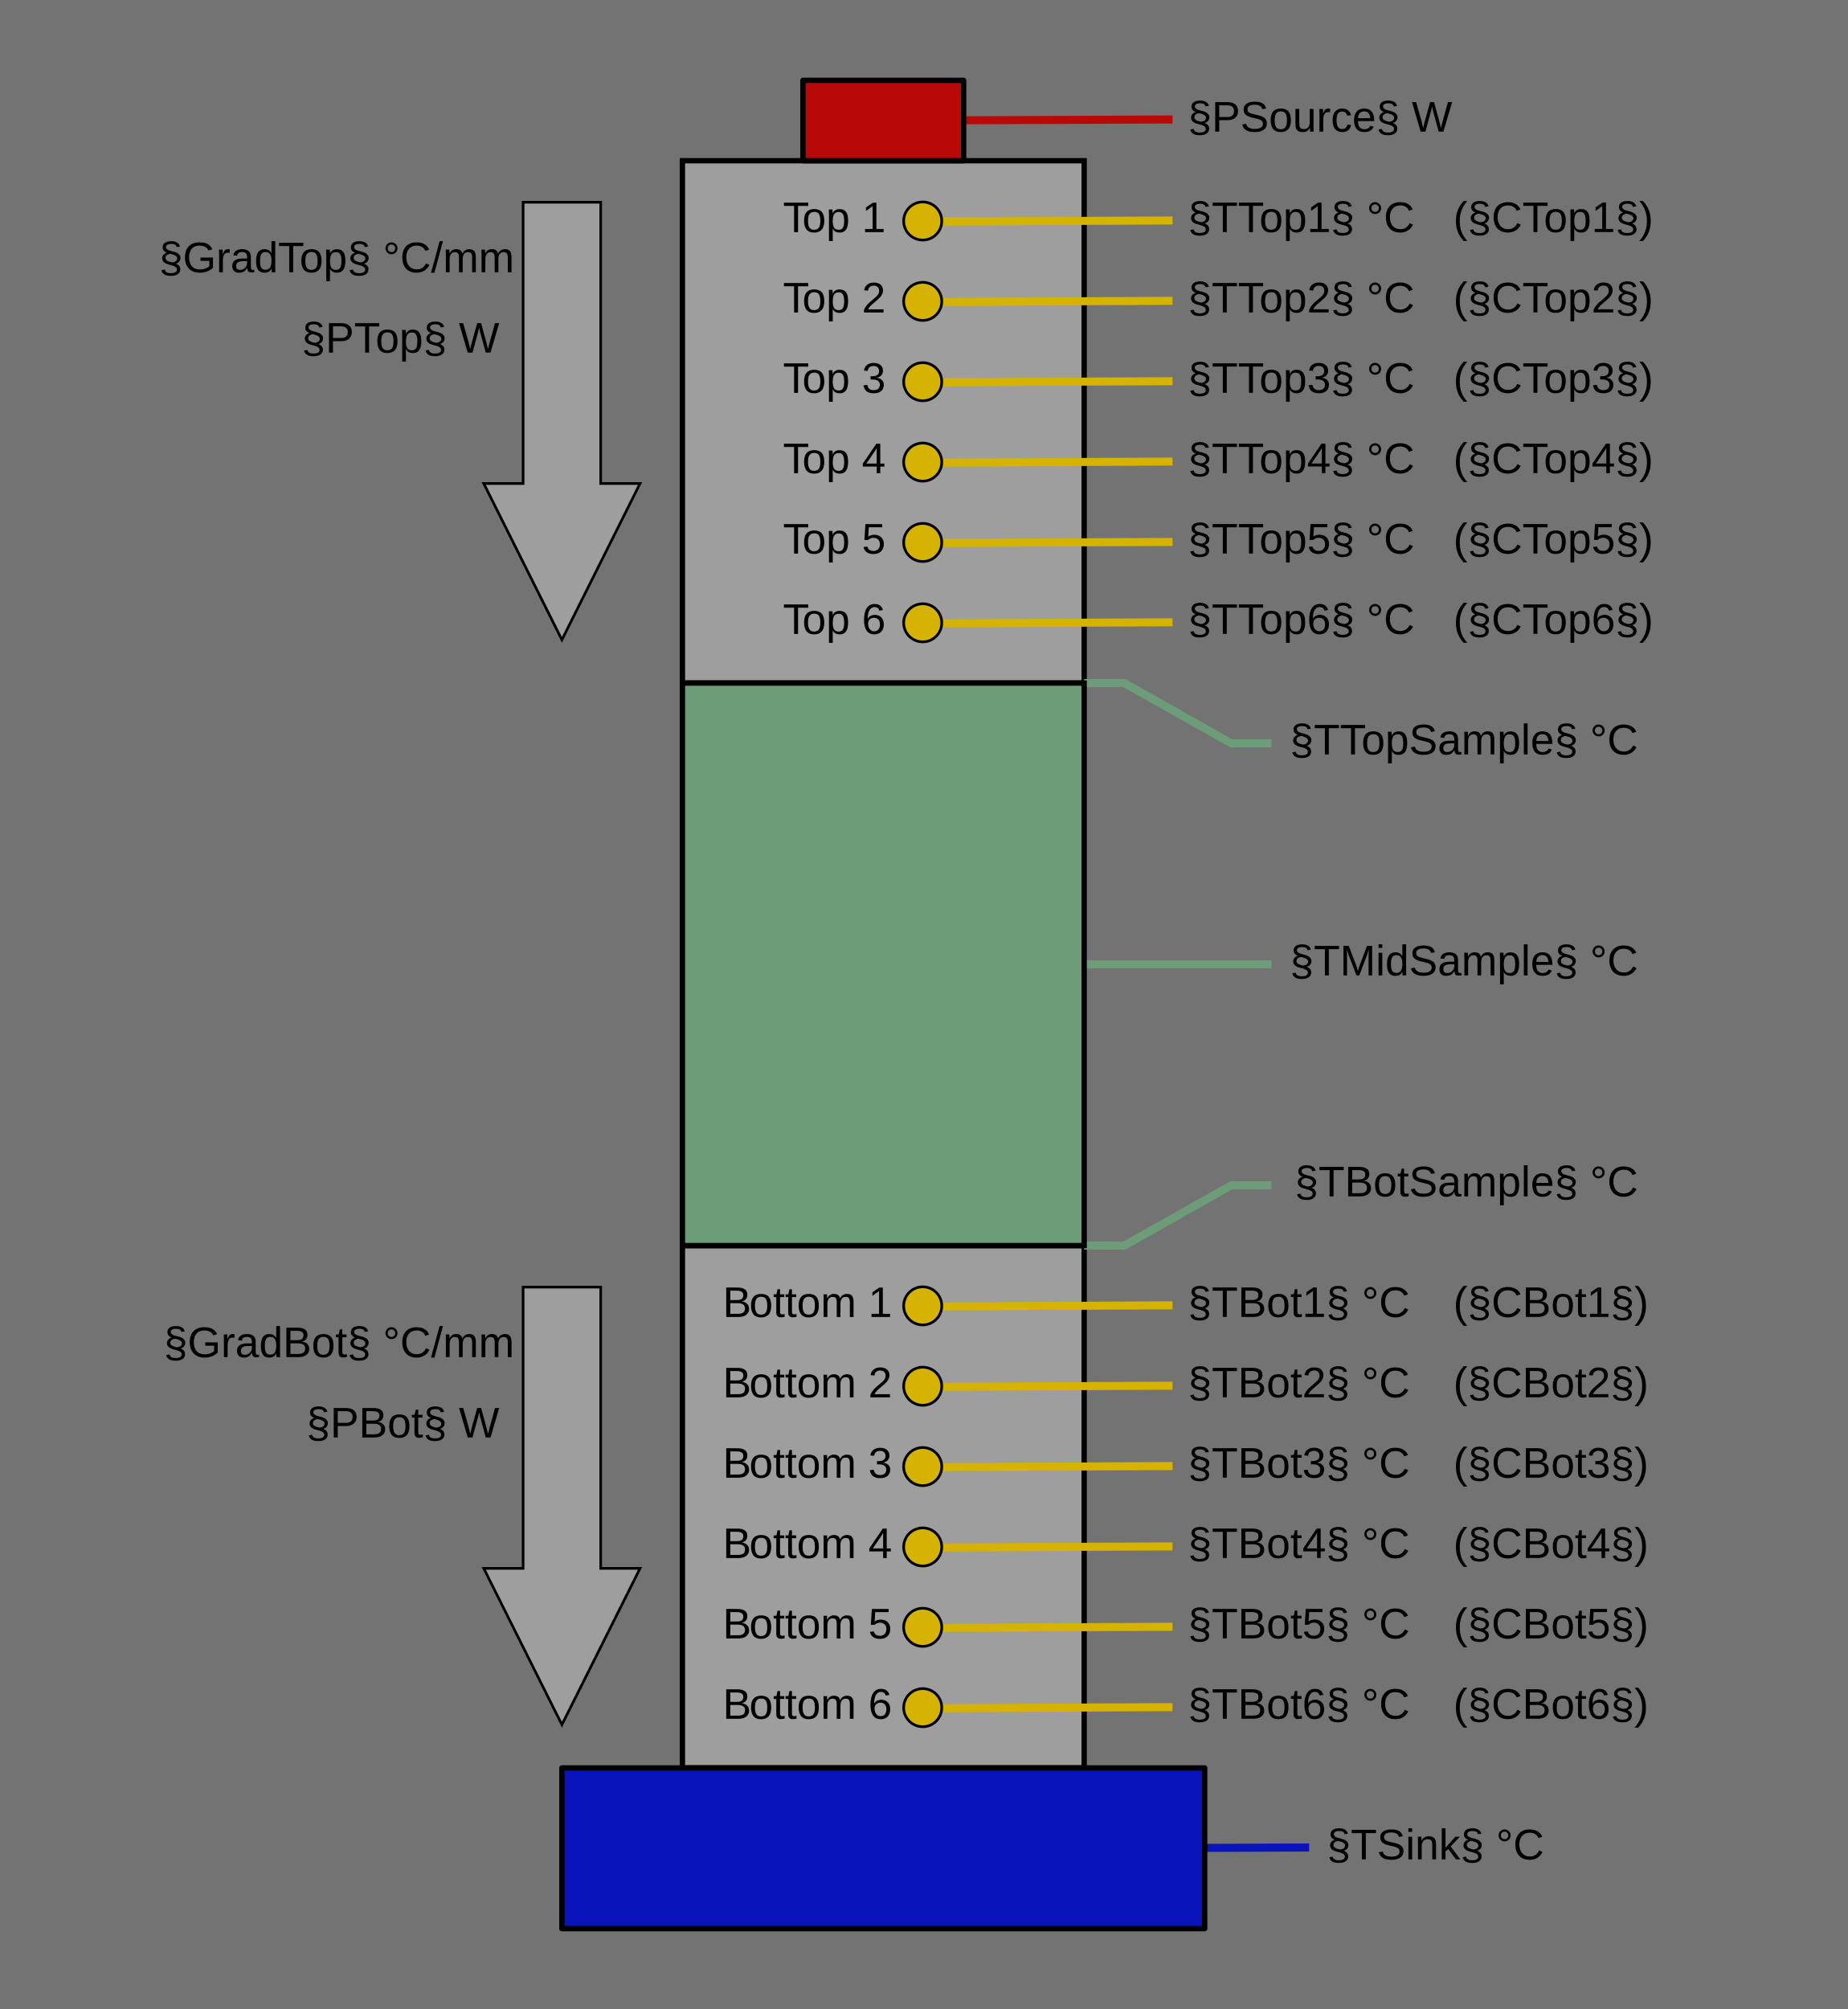
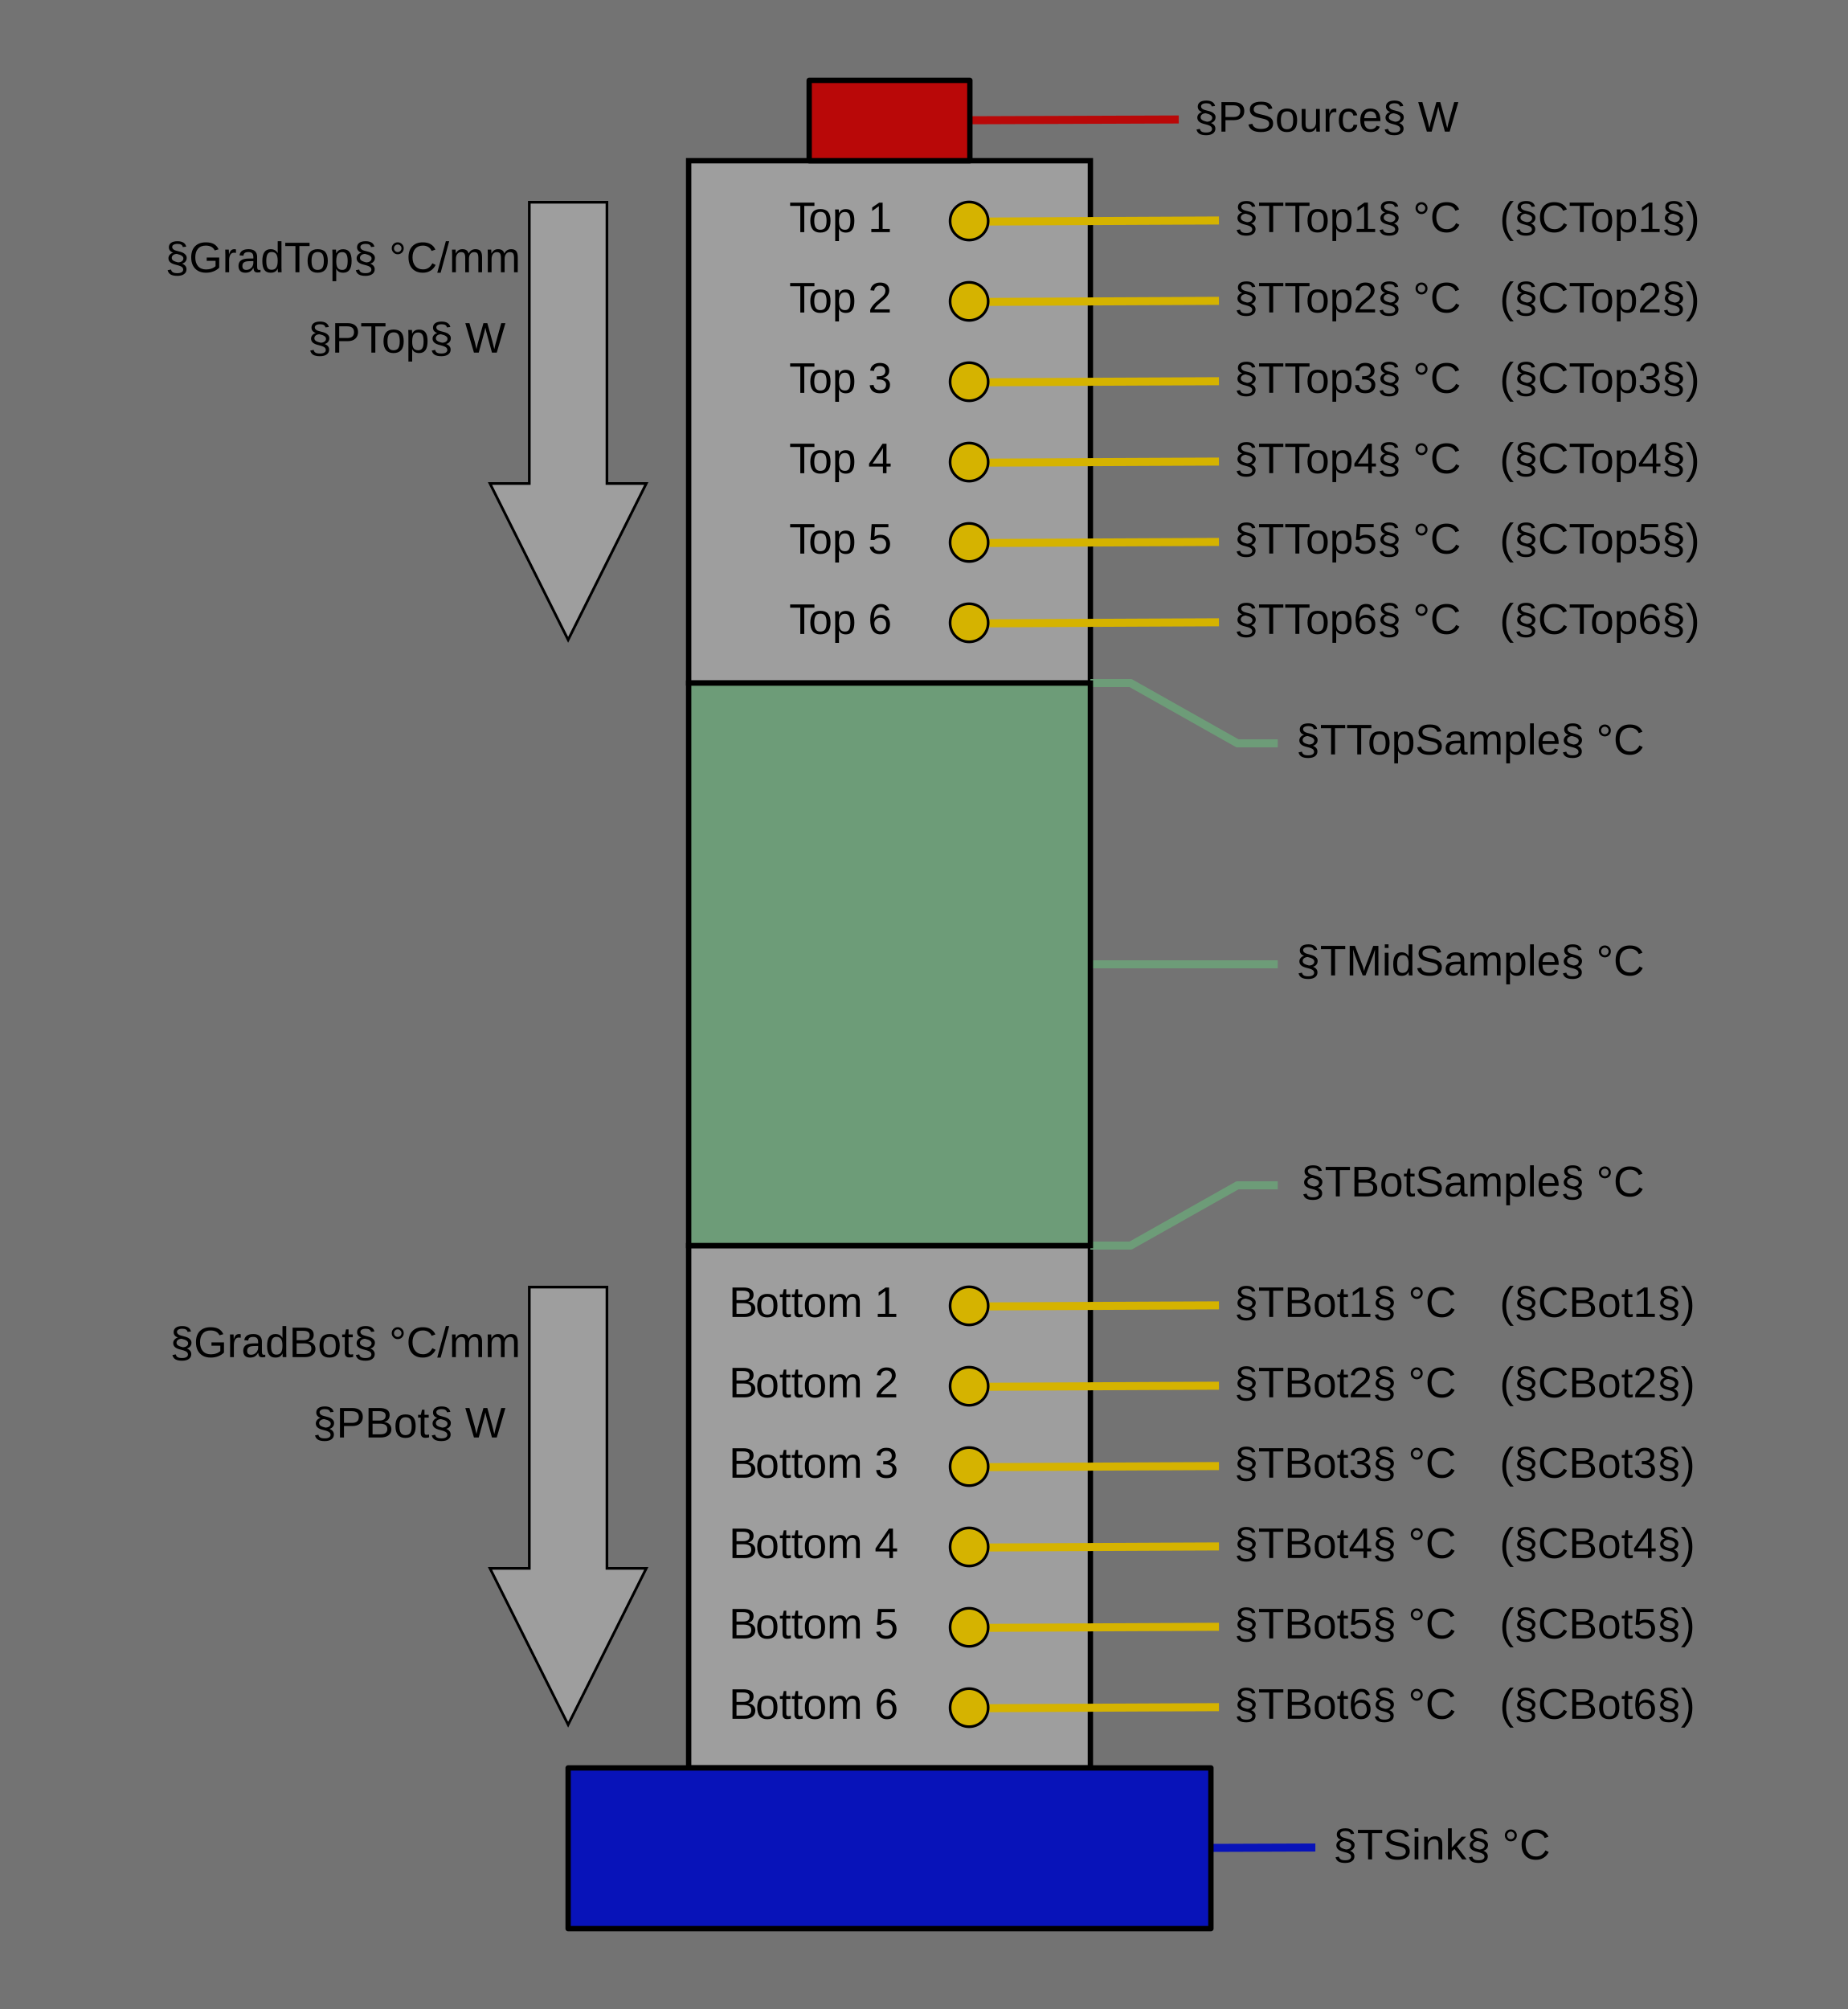
<svg xmlns="http://www.w3.org/2000/svg" width="100%" height="100%" viewBox="0 0 460 500" version="1.1" xml:space="preserve" style="fill-rule:evenodd;clip-rule:evenodd;stroke-miterlimit:1.5;">
  <rect x="0" y="0" width="460" height="500" style="fill:rgb(115,115,115);" />
  <g>
    <g>
      <g id="Bottom">
-         <rect x="169.867" y="310" width="100" height="130" style="fill:rgb(158,158,158);stroke:black;stroke-width:1.33px;" />
+         <rect x="171.417" y="310" width="100" height="130" style="fill:rgb(158,158,158);stroke:black;stroke-width:1.33px;" />
        <g id="Bottom1">
-           <path d="M234.422,325.138l57.444,-0.265" style="fill:none;stroke:rgb(213,179,0);stroke-width:2px;stroke-linejoin:round;" />
-           <text x="179.903px" y="327.779px" style="font-family:'ArialMT', 'Arial', sans-serif;font-size:10.667px;">B<tspan x="186.484px 191.883px 194.313px 196.744px 202.142px 210.495px 212.925px " y="327.779px 327.779px 327.779px 327.779px 327.779px 327.779px 327.779px ">ottom 1</tspan>
-           </text>
-           <text x="295.678px" y="327.766px" style="font-family:'ArialMT', 'Arial', sans-serif;font-size:10.667px;">
-             <tspan x="295.678px 301.077px 307.059px 313.64px 319.039px 321.47px 326.869px 332.267px 334.698px 338.43px " y="327.766px 327.766px 327.766px 327.766px 327.766px 327.766px 327.766px 327.766px 327.766px 327.766px ">§TBot1§ °C</tspan>
-           </text>
-           <text x="361.749px" y="327.766px" style="font-family:'ArialMT', 'Arial', sans-serif;font-size:10.667px;">
-             <tspan x="361.749px 364.767px 370.166px 377.336px 383.917px 389.316px 391.747px 397.146px 402.545px " y="327.766px 327.766px 327.766px 327.766px 327.766px 327.766px 327.766px 327.766px 327.766px ">(§CBot1§)</tspan>
-           </text>
-           <circle cx="229.681" cy="325.005" r="4.74" style="fill:rgb(213,179,0);stroke:black;stroke-width:0.67px;stroke-linejoin:round;" />
+           <path d="M245.972,325.138l57.444,-0.265" style="fill:none;stroke:rgb(213,179,0);stroke-width:2px;stroke-linejoin:round;" />
+           <text x="181.454px" y="327.779px" style="font-family:'ArialMT', 'Arial', sans-serif;font-size:10.667px;">B<tspan x="188.035px 193.434px 195.864px 198.294px 203.693px 212.045px 214.475px " y="327.779px 327.779px 327.779px 327.779px 327.779px 327.779px 327.779px ">ottom 1</tspan>
+           </text>
+           <text x="307.229px" y="327.766px" style="font-family:'ArialMT', 'Arial', sans-serif;font-size:10.667px;">
+             <tspan x="307.229px 312.627px 318.61px 325.191px 330.59px 333.02px 338.419px 343.818px 346.248px 349.981px " y="327.766px 327.766px 327.766px 327.766px 327.766px 327.766px 327.766px 327.766px 327.766px 327.766px ">§TBot1§ °C</tspan>
+           </text>
+           <text x="373.299px" y="327.766px" style="font-family:'ArialMT', 'Arial', sans-serif;font-size:10.667px;">
+             <tspan x="373.299px 376.318px 381.717px 388.887px 395.468px 400.867px 403.297px 408.696px 414.095px " y="327.766px 327.766px 327.766px 327.766px 327.766px 327.766px 327.766px 327.766px 327.766px ">(§CBot1§)</tspan>
+           </text>
+           <circle cx="241.232" cy="325.005" r="4.74" style="fill:rgb(213,179,0);stroke:black;stroke-width:0.67px;stroke-linejoin:round;" />
        </g>
        <g id="Bottom2">
-           <path d="M234.422,345.138l57.444,-0.265" style="fill:none;stroke:rgb(213,179,0);stroke-width:2px;stroke-linejoin:round;" />
-           <text x="179.903px" y="347.779px" style="font-family:'ArialMT', 'Arial', sans-serif;font-size:10.667px;">B<tspan x="186.484px 191.883px 194.313px 196.744px 202.142px 210.495px 212.925px " y="347.779px 347.779px 347.779px 347.779px 347.779px 347.779px 347.779px ">ottom 2</tspan>
-           </text>
-           <text x="295.678px" y="347.766px" style="font-family:'ArialMT', 'Arial', sans-serif;font-size:10.667px;">
-             <tspan x="295.678px 301.077px 307.059px 313.64px 319.039px 321.47px 326.869px 332.267px 334.698px 338.43px " y="347.766px 347.766px 347.766px 347.766px 347.766px 347.766px 347.766px 347.766px 347.766px 347.766px ">§TBot2§ °C</tspan>
-           </text>
-           <text x="361.749px" y="347.766px" style="font-family:'ArialMT', 'Arial', sans-serif;font-size:10.667px;">
-             <tspan x="361.749px 364.767px 370.166px 377.336px 383.917px 389.316px 391.747px 397.146px 402.545px " y="347.766px 347.766px 347.766px 347.766px 347.766px 347.766px 347.766px 347.766px 347.766px ">(§CBot2§)</tspan>
-           </text>
-           <circle cx="229.681" cy="345.005" r="4.74" style="fill:rgb(213,179,0);stroke:black;stroke-width:0.67px;stroke-linejoin:round;" />
+           <path d="M245.972,345.138l57.444,-0.265" style="fill:none;stroke:rgb(213,179,0);stroke-width:2px;stroke-linejoin:round;" />
+           <text x="181.454px" y="347.779px" style="font-family:'ArialMT', 'Arial', sans-serif;font-size:10.667px;">B<tspan x="188.035px 193.434px 195.864px 198.294px 203.693px 212.045px 214.475px " y="347.779px 347.779px 347.779px 347.779px 347.779px 347.779px 347.779px ">ottom 2</tspan>
+           </text>
+           <text x="307.229px" y="347.766px" style="font-family:'ArialMT', 'Arial', sans-serif;font-size:10.667px;">
+             <tspan x="307.229px 312.627px 318.61px 325.191px 330.59px 333.02px 338.419px 343.818px 346.248px 349.981px " y="347.766px 347.766px 347.766px 347.766px 347.766px 347.766px 347.766px 347.766px 347.766px 347.766px ">§TBot2§ °C</tspan>
+           </text>
+           <text x="373.299px" y="347.766px" style="font-family:'ArialMT', 'Arial', sans-serif;font-size:10.667px;">
+             <tspan x="373.299px 376.318px 381.717px 388.887px 395.468px 400.867px 403.297px 408.696px 414.095px " y="347.766px 347.766px 347.766px 347.766px 347.766px 347.766px 347.766px 347.766px 347.766px ">(§CBot2§)</tspan>
+           </text>
+           <circle cx="241.232" cy="345.005" r="4.74" style="fill:rgb(213,179,0);stroke:black;stroke-width:0.67px;stroke-linejoin:round;" />
        </g>
        <g id="Bottom3">
-           <path d="M234.422,365.138l57.444,-0.265" style="fill:none;stroke:rgb(213,179,0);stroke-width:2px;stroke-linejoin:round;" />
-           <text x="179.903px" y="367.779px" style="font-family:'ArialMT', 'Arial', sans-serif;font-size:10.667px;">B<tspan x="186.484px 191.883px 194.313px 196.744px 202.142px 210.495px 212.925px " y="367.779px 367.779px 367.779px 367.779px 367.779px 367.779px 367.779px ">ottom 3</tspan>
-           </text>
-           <text x="295.678px" y="367.766px" style="font-family:'ArialMT', 'Arial', sans-serif;font-size:10.667px;">
-             <tspan x="295.678px 301.077px 307.059px 313.64px 319.039px 321.47px 326.869px 332.267px 334.698px 338.43px " y="367.766px 367.766px 367.766px 367.766px 367.766px 367.766px 367.766px 367.766px 367.766px 367.766px ">§TBot3§ °C</tspan>
-           </text>
-           <text x="361.749px" y="367.766px" style="font-family:'ArialMT', 'Arial', sans-serif;font-size:10.667px;">
-             <tspan x="361.749px 364.767px 370.166px 377.336px 383.917px 389.316px 391.747px 397.146px 402.545px " y="367.766px 367.766px 367.766px 367.766px 367.766px 367.766px 367.766px 367.766px 367.766px ">(§CBot3§)</tspan>
-           </text>
-           <circle cx="229.681" cy="365.005" r="4.74" style="fill:rgb(213,179,0);stroke:black;stroke-width:0.67px;stroke-linejoin:round;" />
+           <path d="M245.972,365.138l57.444,-0.265" style="fill:none;stroke:rgb(213,179,0);stroke-width:2px;stroke-linejoin:round;" />
+           <text x="181.454px" y="367.779px" style="font-family:'ArialMT', 'Arial', sans-serif;font-size:10.667px;">B<tspan x="188.035px 193.434px 195.864px 198.294px 203.693px 212.045px 214.475px " y="367.779px 367.779px 367.779px 367.779px 367.779px 367.779px 367.779px ">ottom 3</tspan>
+           </text>
+           <text x="307.229px" y="367.766px" style="font-family:'ArialMT', 'Arial', sans-serif;font-size:10.667px;">
+             <tspan x="307.229px 312.627px 318.61px 325.191px 330.59px 333.02px 338.419px 343.818px 346.248px 349.981px " y="367.766px 367.766px 367.766px 367.766px 367.766px 367.766px 367.766px 367.766px 367.766px 367.766px ">§TBot3§ °C</tspan>
+           </text>
+           <text x="373.299px" y="367.766px" style="font-family:'ArialMT', 'Arial', sans-serif;font-size:10.667px;">
+             <tspan x="373.299px 376.318px 381.717px 388.887px 395.468px 400.867px 403.297px 408.696px 414.095px " y="367.766px 367.766px 367.766px 367.766px 367.766px 367.766px 367.766px 367.766px 367.766px ">(§CBot3§)</tspan>
+           </text>
+           <circle cx="241.232" cy="365.005" r="4.74" style="fill:rgb(213,179,0);stroke:black;stroke-width:0.67px;stroke-linejoin:round;" />
        </g>
        <g id="Bottom4">
-           <path d="M234.422,385.138l57.444,-0.265" style="fill:none;stroke:rgb(213,179,0);stroke-width:2px;stroke-linejoin:round;" />
-           <text x="179.903px" y="387.779px" style="font-family:'ArialMT', 'Arial', sans-serif;font-size:10.667px;">B<tspan x="186.484px 191.883px 194.313px 196.744px 202.142px 210.495px 212.925px " y="387.779px 387.779px 387.779px 387.779px 387.779px 387.779px 387.779px ">ottom 4</tspan>
-           </text>
-           <text x="295.678px" y="387.766px" style="font-family:'ArialMT', 'Arial', sans-serif;font-size:10.667px;">
-             <tspan x="295.678px 301.077px 307.059px 313.64px 319.039px 321.47px 326.869px 332.267px 334.698px 338.43px " y="387.766px 387.766px 387.766px 387.766px 387.766px 387.766px 387.766px 387.766px 387.766px 387.766px ">§TBot4§ °C</tspan>
-           </text>
-           <text x="361.749px" y="387.766px" style="font-family:'ArialMT', 'Arial', sans-serif;font-size:10.667px;">
-             <tspan x="361.749px 364.767px 370.166px 377.336px 383.917px 389.316px 391.747px 397.146px 402.545px " y="387.766px 387.766px 387.766px 387.766px 387.766px 387.766px 387.766px 387.766px 387.766px ">(§CBot4§)</tspan>
-           </text>
-           <circle cx="229.681" cy="385.005" r="4.74" style="fill:rgb(213,179,0);stroke:black;stroke-width:0.67px;stroke-linejoin:round;" />
+           <path d="M245.972,385.138l57.444,-0.265" style="fill:none;stroke:rgb(213,179,0);stroke-width:2px;stroke-linejoin:round;" />
+           <text x="181.454px" y="387.779px" style="font-family:'ArialMT', 'Arial', sans-serif;font-size:10.667px;">B<tspan x="188.035px 193.434px 195.864px 198.294px 203.693px 212.045px 214.475px " y="387.779px 387.779px 387.779px 387.779px 387.779px 387.779px 387.779px ">ottom 4</tspan>
+           </text>
+           <text x="307.229px" y="387.766px" style="font-family:'ArialMT', 'Arial', sans-serif;font-size:10.667px;">
+             <tspan x="307.229px 312.627px 318.61px 325.191px 330.59px 333.02px 338.419px 343.818px 346.248px 349.981px " y="387.766px 387.766px 387.766px 387.766px 387.766px 387.766px 387.766px 387.766px 387.766px 387.766px ">§TBot4§ °C</tspan>
+           </text>
+           <text x="373.299px" y="387.766px" style="font-family:'ArialMT', 'Arial', sans-serif;font-size:10.667px;">
+             <tspan x="373.299px 376.318px 381.717px 388.887px 395.468px 400.867px 403.297px 408.696px 414.095px " y="387.766px 387.766px 387.766px 387.766px 387.766px 387.766px 387.766px 387.766px 387.766px ">(§CBot4§)</tspan>
+           </text>
+           <circle cx="241.232" cy="385.005" r="4.74" style="fill:rgb(213,179,0);stroke:black;stroke-width:0.67px;stroke-linejoin:round;" />
        </g>
        <g id="Bottom5">
-           <path d="M234.422,405.138l57.444,-0.265" style="fill:none;stroke:rgb(213,179,0);stroke-width:2px;stroke-linejoin:round;" />
-           <text x="179.903px" y="407.779px" style="font-family:'ArialMT', 'Arial', sans-serif;font-size:10.667px;">B<tspan x="186.484px 191.883px 194.313px 196.744px 202.142px 210.495px 212.925px " y="407.779px 407.779px 407.779px 407.779px 407.779px 407.779px 407.779px ">ottom 5</tspan>
-           </text>
-           <text x="295.678px" y="407.766px" style="font-family:'ArialMT', 'Arial', sans-serif;font-size:10.667px;">
-             <tspan x="295.678px 301.077px 307.059px 313.64px 319.039px 321.47px 326.869px 332.267px 334.698px 338.43px " y="407.766px 407.766px 407.766px 407.766px 407.766px 407.766px 407.766px 407.766px 407.766px 407.766px ">§TBot5§ °C</tspan>
-           </text>
-           <text x="361.749px" y="407.766px" style="font-family:'ArialMT', 'Arial', sans-serif;font-size:10.667px;">
-             <tspan x="361.749px 364.767px 370.166px 377.336px 383.917px 389.316px 391.747px 397.146px 402.545px " y="407.766px 407.766px 407.766px 407.766px 407.766px 407.766px 407.766px 407.766px 407.766px ">(§CBot5§)</tspan>
-           </text>
-           <circle cx="229.681" cy="405.005" r="4.74" style="fill:rgb(213,179,0);stroke:black;stroke-width:0.67px;stroke-linejoin:round;" />
+           <path d="M245.972,405.138l57.444,-0.265" style="fill:none;stroke:rgb(213,179,0);stroke-width:2px;stroke-linejoin:round;" />
+           <text x="181.454px" y="407.779px" style="font-family:'ArialMT', 'Arial', sans-serif;font-size:10.667px;">B<tspan x="188.035px 193.434px 195.864px 198.294px 203.693px 212.045px 214.475px " y="407.779px 407.779px 407.779px 407.779px 407.779px 407.779px 407.779px ">ottom 5</tspan>
+           </text>
+           <text x="307.229px" y="407.766px" style="font-family:'ArialMT', 'Arial', sans-serif;font-size:10.667px;">
+             <tspan x="307.229px 312.627px 318.61px 325.191px 330.59px 333.02px 338.419px 343.818px 346.248px 349.981px " y="407.766px 407.766px 407.766px 407.766px 407.766px 407.766px 407.766px 407.766px 407.766px 407.766px ">§TBot5§ °C</tspan>
+           </text>
+           <text x="373.299px" y="407.766px" style="font-family:'ArialMT', 'Arial', sans-serif;font-size:10.667px;">
+             <tspan x="373.299px 376.318px 381.717px 388.887px 395.468px 400.867px 403.297px 408.696px 414.095px " y="407.766px 407.766px 407.766px 407.766px 407.766px 407.766px 407.766px 407.766px 407.766px ">(§CBot5§)</tspan>
+           </text>
+           <circle cx="241.232" cy="405.005" r="4.74" style="fill:rgb(213,179,0);stroke:black;stroke-width:0.67px;stroke-linejoin:round;" />
        </g>
        <g id="Bottom6">
-           <path d="M234.422,425.138l57.444,-0.265" style="fill:none;stroke:rgb(213,179,0);stroke-width:2px;stroke-linejoin:round;" />
-           <text x="179.903px" y="427.779px" style="font-family:'ArialMT', 'Arial', sans-serif;font-size:10.667px;">B<tspan x="186.484px 191.883px 194.313px 196.744px 202.142px 210.495px 212.925px " y="427.779px 427.779px 427.779px 427.779px 427.779px 427.779px 427.779px ">ottom 6</tspan>
-           </text>
-           <text x="295.678px" y="427.766px" style="font-family:'ArialMT', 'Arial', sans-serif;font-size:10.667px;">
-             <tspan x="295.678px 301.077px 307.059px 313.64px 319.039px 321.47px 326.869px 332.267px 334.698px 338.43px " y="427.766px 427.766px 427.766px 427.766px 427.766px 427.766px 427.766px 427.766px 427.766px 427.766px ">§TBot6§ °C</tspan>
-           </text>
-           <text x="361.749px" y="427.766px" style="font-family:'ArialMT', 'Arial', sans-serif;font-size:10.667px;">
-             <tspan x="361.749px 364.767px 370.166px 377.336px 383.917px 389.316px 391.747px 397.146px 402.545px " y="427.766px 427.766px 427.766px 427.766px 427.766px 427.766px 427.766px 427.766px 427.766px ">(§CBot6§)</tspan>
-           </text>
-           <circle cx="229.681" cy="425.005" r="4.74" style="fill:rgb(213,179,0);stroke:black;stroke-width:0.67px;stroke-linejoin:round;" />
+           <path d="M245.972,425.138l57.444,-0.265" style="fill:none;stroke:rgb(213,179,0);stroke-width:2px;stroke-linejoin:round;" />
+           <text x="181.454px" y="427.779px" style="font-family:'ArialMT', 'Arial', sans-serif;font-size:10.667px;">B<tspan x="188.035px 193.434px 195.864px 198.294px 203.693px 212.045px 214.475px " y="427.779px 427.779px 427.779px 427.779px 427.779px 427.779px 427.779px ">ottom 6</tspan>
+           </text>
+           <text x="307.229px" y="427.766px" style="font-family:'ArialMT', 'Arial', sans-serif;font-size:10.667px;">
+             <tspan x="307.229px 312.627px 318.61px 325.191px 330.59px 333.02px 338.419px 343.818px 346.248px 349.981px " y="427.766px 427.766px 427.766px 427.766px 427.766px 427.766px 427.766px 427.766px 427.766px 427.766px ">§TBot6§ °C</tspan>
+           </text>
+           <text x="373.299px" y="427.766px" style="font-family:'ArialMT', 'Arial', sans-serif;font-size:10.667px;">
+             <tspan x="373.299px 376.318px 381.717px 388.887px 395.468px 400.867px 403.297px 408.696px 414.095px " y="427.766px 427.766px 427.766px 427.766px 427.766px 427.766px 427.766px 427.766px 427.766px ">(§CBot6§)</tspan>
+           </text>
+           <circle cx="241.232" cy="425.005" r="4.74" style="fill:rgb(213,179,0);stroke:black;stroke-width:0.67px;stroke-linejoin:round;" />
        </g>
      </g>
-       <path d="M299.867,459.903l25.999,-0.097" style="fill:none;stroke:rgb(8,19,185);stroke-width:2px;stroke-linejoin:round;" />
-       <rect x="139.867" y="440" width="160" height="40" style="fill:rgb(8,19,185);stroke:black;stroke-width:1.33px;stroke-linejoin:round;" />
-       <text x="330.291px" y="462.76px" style="font-family:'ArialMT', 'Arial', sans-serif;font-size:10.667px;">
-         <tspan x="330.291px 335.69px 341.672px 348.254px 350.09px 355.489px 360.289px 365.688px 368.118px 371.85px " y="462.76px 462.76px 462.76px 462.76px 462.76px 462.76px 462.76px 462.76px 462.76px 462.76px ">§TSink§ °C</tspan>
+       <path d="M301.417,459.903l26,-0.097" style="fill:none;stroke:rgb(8,19,185);stroke-width:2px;stroke-linejoin:round;" />
+       <rect x="141.417" y="440" width="160" height="40" style="fill:rgb(8,19,185);stroke:black;stroke-width:1.33px;stroke-linejoin:round;" />
+       <text x="331.842px" y="462.76px" style="font-family:'ArialMT', 'Arial', sans-serif;font-size:10.667px;">
+         <tspan x="331.842px 337.241px 343.223px 349.804px 351.641px 357.04px 361.84px 367.239px 369.669px 373.401px " y="462.76px 462.76px 462.76px 462.76px 462.76px 462.76px 462.76px 462.76px 462.76px 462.76px ">§TSink§ °C</tspan>
      </text>
    </g>
    <g>
      <g id="Top">
-         <rect x="169.867" y="40" width="100" height="130" style="fill:rgb(158,158,158);stroke:black;stroke-width:1.33px;" />
+         <rect x="171.417" y="40" width="100" height="130" style="fill:rgb(158,158,158);stroke:black;stroke-width:1.33px;" />
        <g id="Top1">
-           <path d="M234.422,55.138l57.444,-0.265" style="fill:none;stroke:rgb(213,179,0);stroke-width:2px;stroke-linejoin:round;" />
-           <text x="194.897px" y="57.779px" style="font-family:'ArialMT', 'Arial', sans-serif;font-size:10.667px;">T<tspan x="199.697px 205.096px 210.495px 212.925px " y="57.779px 57.779px 57.779px 57.779px ">op 1</tspan>
-           </text>
-           <text x="295.678px" y="57.766px" style="font-family:'ArialMT', 'Arial', sans-serif;font-size:10.667px;">
-             <tspan x="295.678px 301.077px 307.059px 311.859px 317.258px 322.657px 328.056px 333.455px 335.885px 339.617px " y="57.766px 57.766px 57.766px 57.766px 57.766px 57.766px 57.766px 57.766px 57.766px 57.766px ">§TTop1§ °C</tspan>
-           </text>
-           <text x="361.749px" y="57.766px" style="font-family:'ArialMT', 'Arial', sans-serif;font-size:10.667px;">
-             <tspan x="361.749px 364.767px 370.166px 377.336px 382.136px 387.535px 392.934px 398.333px 403.732px " y="57.766px 57.766px 57.766px 57.766px 57.766px 57.766px 57.766px 57.766px 57.766px ">(§CTop1§)</tspan>
-           </text>
-           <circle cx="229.681" cy="55.005" r="4.74" style="fill:rgb(213,179,0);stroke:black;stroke-width:0.67px;stroke-linejoin:round;" />
+           <path d="M245.972,55.138l57.444,-0.265" style="fill:none;stroke:rgb(213,179,0);stroke-width:2px;stroke-linejoin:round;" />
+           <text x="196.447px" y="57.779px" style="font-family:'ArialMT', 'Arial', sans-serif;font-size:10.667px;">T<tspan x="201.247px 206.646px 212.045px 214.475px " y="57.779px 57.779px 57.779px 57.779px ">op 1</tspan>
+           </text>
+           <text x="307.229px" y="57.766px" style="font-family:'ArialMT', 'Arial', sans-serif;font-size:10.667px;">
+             <tspan x="307.229px 312.627px 318.61px 323.41px 328.809px 334.208px 339.607px 345.006px 347.436px 351.168px " y="57.766px 57.766px 57.766px 57.766px 57.766px 57.766px 57.766px 57.766px 57.766px 57.766px ">§TTop1§ °C</tspan>
+           </text>
+           <text x="373.299px" y="57.766px" style="font-family:'ArialMT', 'Arial', sans-serif;font-size:10.667px;">
+             <tspan x="373.299px 376.318px 381.717px 388.887px 393.687px 399.086px 404.485px 409.884px 415.283px " y="57.766px 57.766px 57.766px 57.766px 57.766px 57.766px 57.766px 57.766px 57.766px ">(§CTop1§)</tspan>
+           </text>
+           <circle cx="241.232" cy="55.005" r="4.74" style="fill:rgb(213,179,0);stroke:black;stroke-width:0.67px;stroke-linejoin:round;" />
        </g>
        <g id="Top2">
-           <path d="M234.422,75.138l57.444,-0.265" style="fill:none;stroke:rgb(213,179,0);stroke-width:2px;stroke-linejoin:round;" />
-           <text x="194.897px" y="77.779px" style="font-family:'ArialMT', 'Arial', sans-serif;font-size:10.667px;">T<tspan x="199.697px 205.096px 210.495px 212.925px " y="77.779px 77.779px 77.779px 77.779px ">op 2</tspan>
-           </text>
-           <text x="295.678px" y="77.766px" style="font-family:'ArialMT', 'Arial', sans-serif;font-size:10.667px;">
-             <tspan x="295.678px 301.077px 307.059px 311.859px 317.258px 322.657px 328.056px 333.455px 335.885px 339.617px " y="77.766px 77.766px 77.766px 77.766px 77.766px 77.766px 77.766px 77.766px 77.766px 77.766px ">§TTop2§ °C</tspan>
-           </text>
-           <text x="361.749px" y="77.766px" style="font-family:'ArialMT', 'Arial', sans-serif;font-size:10.667px;">
-             <tspan x="361.749px 364.767px 370.166px 377.336px 382.136px 387.535px 392.934px 398.333px 403.732px " y="77.766px 77.766px 77.766px 77.766px 77.766px 77.766px 77.766px 77.766px 77.766px ">(§CTop2§)</tspan>
-           </text>
-           <circle cx="229.681" cy="75.005" r="4.74" style="fill:rgb(213,179,0);stroke:black;stroke-width:0.67px;stroke-linejoin:round;" />
+           <path d="M245.972,75.138l57.444,-0.265" style="fill:none;stroke:rgb(213,179,0);stroke-width:2px;stroke-linejoin:round;" />
+           <text x="196.447px" y="77.779px" style="font-family:'ArialMT', 'Arial', sans-serif;font-size:10.667px;">T<tspan x="201.247px 206.646px 212.045px 214.475px " y="77.779px 77.779px 77.779px 77.779px ">op 2</tspan>
+           </text>
+           <text x="307.229px" y="77.766px" style="font-family:'ArialMT', 'Arial', sans-serif;font-size:10.667px;">
+             <tspan x="307.229px 312.627px 318.61px 323.41px 328.809px 334.208px 339.607px 345.006px 347.436px 351.168px " y="77.766px 77.766px 77.766px 77.766px 77.766px 77.766px 77.766px 77.766px 77.766px 77.766px ">§TTop2§ °C</tspan>
+           </text>
+           <text x="373.299px" y="77.766px" style="font-family:'ArialMT', 'Arial', sans-serif;font-size:10.667px;">
+             <tspan x="373.299px 376.318px 381.717px 388.887px 393.687px 399.086px 404.485px 409.884px 415.283px " y="77.766px 77.766px 77.766px 77.766px 77.766px 77.766px 77.766px 77.766px 77.766px ">(§CTop2§)</tspan>
+           </text>
+           <circle cx="241.232" cy="75.005" r="4.74" style="fill:rgb(213,179,0);stroke:black;stroke-width:0.67px;stroke-linejoin:round;" />
        </g>
        <g id="Top3">
-           <path d="M234.422,95.138l57.444,-0.265" style="fill:none;stroke:rgb(213,179,0);stroke-width:2px;stroke-linejoin:round;" />
-           <text x="194.897px" y="97.779px" style="font-family:'ArialMT', 'Arial', sans-serif;font-size:10.667px;">T<tspan x="199.697px 205.096px 210.495px 212.925px " y="97.779px 97.779px 97.779px 97.779px ">op 3</tspan>
-           </text>
-           <text x="295.678px" y="97.766px" style="font-family:'ArialMT', 'Arial', sans-serif;font-size:10.667px;">
-             <tspan x="295.678px 301.077px 307.059px 311.859px 317.258px 322.657px 328.056px 333.455px 335.885px 339.617px " y="97.766px 97.766px 97.766px 97.766px 97.766px 97.766px 97.766px 97.766px 97.766px 97.766px ">§TTop3§ °C</tspan>
-           </text>
-           <text x="361.749px" y="97.766px" style="font-family:'ArialMT', 'Arial', sans-serif;font-size:10.667px;">
-             <tspan x="361.749px 364.767px 370.166px 377.336px 382.136px 387.535px 392.934px 398.333px 403.732px " y="97.766px 97.766px 97.766px 97.766px 97.766px 97.766px 97.766px 97.766px 97.766px ">(§CTop3§)</tspan>
-           </text>
-           <circle cx="229.681" cy="95.005" r="4.74" style="fill:rgb(213,179,0);stroke:black;stroke-width:0.67px;stroke-linejoin:round;" />
+           <path d="M245.972,95.138l57.444,-0.265" style="fill:none;stroke:rgb(213,179,0);stroke-width:2px;stroke-linejoin:round;" />
+           <text x="196.447px" y="97.779px" style="font-family:'ArialMT', 'Arial', sans-serif;font-size:10.667px;">T<tspan x="201.247px 206.646px 212.045px 214.475px " y="97.779px 97.779px 97.779px 97.779px ">op 3</tspan>
+           </text>
+           <text x="307.229px" y="97.766px" style="font-family:'ArialMT', 'Arial', sans-serif;font-size:10.667px;">
+             <tspan x="307.229px 312.627px 318.61px 323.41px 328.809px 334.208px 339.607px 345.006px 347.436px 351.168px " y="97.766px 97.766px 97.766px 97.766px 97.766px 97.766px 97.766px 97.766px 97.766px 97.766px ">§TTop3§ °C</tspan>
+           </text>
+           <text x="373.299px" y="97.766px" style="font-family:'ArialMT', 'Arial', sans-serif;font-size:10.667px;">
+             <tspan x="373.299px 376.318px 381.717px 388.887px 393.687px 399.086px 404.485px 409.884px 415.283px " y="97.766px 97.766px 97.766px 97.766px 97.766px 97.766px 97.766px 97.766px 97.766px ">(§CTop3§)</tspan>
+           </text>
+           <circle cx="241.232" cy="95.005" r="4.74" style="fill:rgb(213,179,0);stroke:black;stroke-width:0.67px;stroke-linejoin:round;" />
        </g>
        <g id="Top4">
-           <path d="M234.422,115.138l57.444,-0.265" style="fill:none;stroke:rgb(213,179,0);stroke-width:2px;stroke-linejoin:round;" />
-           <text x="194.897px" y="117.779px" style="font-family:'ArialMT', 'Arial', sans-serif;font-size:10.667px;">T<tspan x="199.697px 205.096px 210.495px 212.925px " y="117.779px 117.779px 117.779px 117.779px ">op 4</tspan>
-           </text>
-           <text x="295.678px" y="117.766px" style="font-family:'ArialMT', 'Arial', sans-serif;font-size:10.667px;">
-             <tspan x="295.678px 301.077px 307.059px 311.859px 317.258px 322.657px 328.056px 333.455px 335.885px 339.617px " y="117.766px 117.766px 117.766px 117.766px 117.766px 117.766px 117.766px 117.766px 117.766px 117.766px ">§TTop4§ °C</tspan>
-           </text>
-           <text x="361.749px" y="117.766px" style="font-family:'ArialMT', 'Arial', sans-serif;font-size:10.667px;">
-             <tspan x="361.749px 364.767px 370.166px 377.336px 382.136px 387.535px 392.934px 398.333px 403.732px " y="117.766px 117.766px 117.766px 117.766px 117.766px 117.766px 117.766px 117.766px 117.766px ">(§CTop4§)</tspan>
-           </text>
-           <circle cx="229.681" cy="115.005" r="4.74" style="fill:rgb(213,179,0);stroke:black;stroke-width:0.67px;stroke-linejoin:round;" />
+           <path d="M245.972,115.138l57.444,-0.265" style="fill:none;stroke:rgb(213,179,0);stroke-width:2px;stroke-linejoin:round;" />
+           <text x="196.447px" y="117.779px" style="font-family:'ArialMT', 'Arial', sans-serif;font-size:10.667px;">T<tspan x="201.247px 206.646px 212.045px 214.475px " y="117.779px 117.779px 117.779px 117.779px ">op 4</tspan>
+           </text>
+           <text x="307.229px" y="117.766px" style="font-family:'ArialMT', 'Arial', sans-serif;font-size:10.667px;">
+             <tspan x="307.229px 312.627px 318.61px 323.41px 328.809px 334.208px 339.607px 345.006px 347.436px 351.168px " y="117.766px 117.766px 117.766px 117.766px 117.766px 117.766px 117.766px 117.766px 117.766px 117.766px ">§TTop4§ °C</tspan>
+           </text>
+           <text x="373.299px" y="117.766px" style="font-family:'ArialMT', 'Arial', sans-serif;font-size:10.667px;">
+             <tspan x="373.299px 376.318px 381.717px 388.887px 393.687px 399.086px 404.485px 409.884px 415.283px " y="117.766px 117.766px 117.766px 117.766px 117.766px 117.766px 117.766px 117.766px 117.766px ">(§CTop4§)</tspan>
+           </text>
+           <circle cx="241.232" cy="115.005" r="4.74" style="fill:rgb(213,179,0);stroke:black;stroke-width:0.67px;stroke-linejoin:round;" />
        </g>
        <g id="Top5">
-           <path d="M234.422,135.138l57.444,-0.265" style="fill:none;stroke:rgb(213,179,0);stroke-width:2px;stroke-linejoin:round;" />
-           <text x="194.897px" y="137.779px" style="font-family:'ArialMT', 'Arial', sans-serif;font-size:10.667px;">T<tspan x="199.697px 205.096px 210.495px 212.925px " y="137.779px 137.779px 137.779px 137.779px ">op 5</tspan>
-           </text>
-           <text x="295.678px" y="137.766px" style="font-family:'ArialMT', 'Arial', sans-serif;font-size:10.667px;">
-             <tspan x="295.678px 301.077px 307.059px 311.859px 317.258px 322.657px 328.056px 333.455px 335.885px 339.617px " y="137.766px 137.766px 137.766px 137.766px 137.766px 137.766px 137.766px 137.766px 137.766px 137.766px ">§TTop5§ °C</tspan>
-           </text>
-           <text x="361.749px" y="137.766px" style="font-family:'ArialMT', 'Arial', sans-serif;font-size:10.667px;">
-             <tspan x="361.749px 364.767px 370.166px 377.336px 382.136px 387.535px 392.934px 398.333px 403.732px " y="137.766px 137.766px 137.766px 137.766px 137.766px 137.766px 137.766px 137.766px 137.766px ">(§CTop5§)</tspan>
-           </text>
-           <circle cx="229.681" cy="135.005" r="4.74" style="fill:rgb(213,179,0);stroke:black;stroke-width:0.67px;stroke-linejoin:round;" />
+           <path d="M245.972,135.138l57.444,-0.265" style="fill:none;stroke:rgb(213,179,0);stroke-width:2px;stroke-linejoin:round;" />
+           <text x="196.447px" y="137.779px" style="font-family:'ArialMT', 'Arial', sans-serif;font-size:10.667px;">T<tspan x="201.247px 206.646px 212.045px 214.475px " y="137.779px 137.779px 137.779px 137.779px ">op 5</tspan>
+           </text>
+           <text x="307.229px" y="137.766px" style="font-family:'ArialMT', 'Arial', sans-serif;font-size:10.667px;">
+             <tspan x="307.229px 312.627px 318.61px 323.41px 328.809px 334.208px 339.607px 345.006px 347.436px 351.168px " y="137.766px 137.766px 137.766px 137.766px 137.766px 137.766px 137.766px 137.766px 137.766px 137.766px ">§TTop5§ °C</tspan>
+           </text>
+           <text x="373.299px" y="137.766px" style="font-family:'ArialMT', 'Arial', sans-serif;font-size:10.667px;">
+             <tspan x="373.299px 376.318px 381.717px 388.887px 393.687px 399.086px 404.485px 409.884px 415.283px " y="137.766px 137.766px 137.766px 137.766px 137.766px 137.766px 137.766px 137.766px 137.766px ">(§CTop5§)</tspan>
+           </text>
+           <circle cx="241.232" cy="135.005" r="4.74" style="fill:rgb(213,179,0);stroke:black;stroke-width:0.67px;stroke-linejoin:round;" />
        </g>
        <g id="Top6">
-           <path d="M234.422,155.138l57.444,-0.265" style="fill:none;stroke:rgb(213,179,0);stroke-width:2px;stroke-linejoin:round;" />
-           <text x="194.897px" y="157.779px" style="font-family:'ArialMT', 'Arial', sans-serif;font-size:10.667px;">T<tspan x="199.697px 205.096px 210.495px 212.925px " y="157.779px 157.779px 157.779px 157.779px ">op 6</tspan>
-           </text>
-           <text x="295.678px" y="157.766px" style="font-family:'ArialMT', 'Arial', sans-serif;font-size:10.667px;">
-             <tspan x="295.678px 301.077px 307.059px 311.859px 317.258px 322.657px 328.056px 333.455px 335.885px 339.617px " y="157.766px 157.766px 157.766px 157.766px 157.766px 157.766px 157.766px 157.766px 157.766px 157.766px ">§TTop6§ °C</tspan>
-           </text>
-           <text x="361.749px" y="157.766px" style="font-family:'ArialMT', 'Arial', sans-serif;font-size:10.667px;">
-             <tspan x="361.749px 364.767px 370.166px 377.336px 382.136px 387.535px 392.934px 398.333px 403.732px " y="157.766px 157.766px 157.766px 157.766px 157.766px 157.766px 157.766px 157.766px 157.766px ">(§CTop6§)</tspan>
-           </text>
-           <circle cx="229.681" cy="155.005" r="4.74" style="fill:rgb(213,179,0);stroke:black;stroke-width:0.67px;stroke-linejoin:round;" />
+           <path d="M245.972,155.138l57.444,-0.265" style="fill:none;stroke:rgb(213,179,0);stroke-width:2px;stroke-linejoin:round;" />
+           <text x="196.447px" y="157.779px" style="font-family:'ArialMT', 'Arial', sans-serif;font-size:10.667px;">T<tspan x="201.247px 206.646px 212.045px 214.475px " y="157.779px 157.779px 157.779px 157.779px ">op 6</tspan>
+           </text>
+           <text x="307.229px" y="157.766px" style="font-family:'ArialMT', 'Arial', sans-serif;font-size:10.667px;">
+             <tspan x="307.229px 312.627px 318.61px 323.41px 328.809px 334.208px 339.607px 345.006px 347.436px 351.168px " y="157.766px 157.766px 157.766px 157.766px 157.766px 157.766px 157.766px 157.766px 157.766px 157.766px ">§TTop6§ °C</tspan>
+           </text>
+           <text x="373.299px" y="157.766px" style="font-family:'ArialMT', 'Arial', sans-serif;font-size:10.667px;">
+             <tspan x="373.299px 376.318px 381.717px 388.887px 393.687px 399.086px 404.485px 409.884px 415.283px " y="157.766px 157.766px 157.766px 157.766px 157.766px 157.766px 157.766px 157.766px 157.766px ">(§CTop6§)</tspan>
+           </text>
+           <circle cx="241.232" cy="155.005" r="4.74" style="fill:rgb(213,179,0);stroke:black;stroke-width:0.67px;stroke-linejoin:round;" />
        </g>
      </g>
-       <path d="M239.867,29.929l51.999,-0.194" style="fill:none;stroke:rgb(185,8,8);stroke-width:2px;stroke-linejoin:round;" />
-       <rect x="199.867" y="20" width="40" height="20" style="fill:rgb(185,8,8);stroke:black;stroke-width:1.33px;stroke-linejoin:round;" />
-       <text x="295.678px" y="32.76px" style="font-family:'ArialMT', 'Arial', sans-serif;font-size:10.667px;">
-         <tspan x="295.678px 301.077px 307.658px 314.239px 319.638px 325.037px 328.056px 332.856px 338.255px 343.654px 346.084px " y="32.76px 32.76px 32.76px 32.76px 32.76px 32.76px 32.76px 32.76px 32.76px 32.76px 32.76px ">§PSource§ W</tspan>
-       </text>
-     </g>
-     <g>
-       <path d="M269.867,170l10,-0l26.615,15.005l10.018,0" style="fill:none;stroke:rgb(109,156,120);stroke-width:2px;stroke-linejoin:round;" />
-       <path d="M269.867,310l10,0l26.615,-15.005l10.018,-0" style="fill:none;stroke:rgb(109,156,120);stroke-width:2px;stroke-linejoin:round;" />
-       <path d="M269.867,240l46.633,0" style="fill:none;stroke:rgb(109,156,120);stroke-width:2px;stroke-linejoin:round;" />
-       <rect x="169.867" y="170" width="100" height="140" style="fill:rgb(109,156,120);stroke:black;stroke-width:1.33px;" />
-       <text x="321.078px" y="187.766px" style="font-family:'ArialMT', 'Arial', sans-serif;font-size:10.667px;">
-         <tspan x="321.078px 326.477px 332.459px 337.259px 342.658px 348.057px 354.639px 360.037px 368.39px 373.789px 375.625px 381.024px 386.423px 388.853px 392.585px " y="187.766px 187.766px 187.766px 187.766px 187.766px 187.766px 187.766px 187.766px 187.766px 187.766px 187.766px 187.766px 187.766px 187.766px 187.766px ">§TTopSample§ °C</tspan>
-       </text>
-       <text x="322.266px" y="297.755px" style="font-family:'ArialMT', 'Arial', sans-serif;font-size:10.667px;">
-         <tspan x="322.266px 327.665px 333.647px 340.228px 345.627px 348.057px 354.639px 360.037px 368.39px 373.789px 375.625px 381.024px 386.423px 388.853px 392.585px " y="297.755px 297.755px 297.755px 297.755px 297.755px 297.755px 297.755px 297.755px 297.755px 297.755px 297.755px 297.755px 297.755px 297.755px 297.755px ">§TBotSample§ °C</tspan>
-       </text>
-       <text x="321.089px" y="242.76px" style="font-family:'ArialMT', 'Arial', sans-serif;font-size:10.667px;">
-         <tspan x="321.089px 326.487px 332.47px 340.822px 342.658px 348.057px 354.639px 360.037px 368.39px 373.789px 375.625px 381.024px 386.423px 388.853px 392.585px " y="242.76px 242.76px 242.76px 242.76px 242.76px 242.76px 242.76px 242.76px 242.76px 242.76px 242.76px 242.76px 242.76px 242.76px 242.76px ">§TMidSample§ °C</tspan>
-       </text>
-     </g>
-     <g>
-       <path d="M129.867,50l20,-0l-0,70l10,-0l-20,40l-20,-40l10,-0l-0,-70Z" style="fill:rgb(158,158,158);" />
-       <path d="M129.867,50l20,-0l-0,70l10,-0l-20,40l-20,-40l10,-0l-0,-70Zm0.666,0.667l18.667,-0c0,-0 0,70 0,70l9.588,-0c-0,-0 -18.921,37.842 -18.921,37.842c-0,0 -18.922,-37.842 -18.922,-37.842c0,-0 9.588,-0 9.588,-0l0,-70Z" />
-       <text x="39.578px" y="67.766px" style="font-family:'ArialMT', 'Arial', sans-serif;font-size:10.667px;">
-         <tspan x="39.578px 44.977px 52.741px 55.759px 61.158px 66.557px 71.357px 76.756px 82.155px 87.554px 89.984px 93.717px 100.886px 103.317px 111.669px " y="67.766px 67.766px 67.766px 67.766px 67.766px 67.766px 67.766px 67.766px 67.766px 67.766px 67.766px 67.766px 67.766px 67.766px 67.766px ">§GradTop§ °C/mm</tspan>
-       </text>
-       <text x="75.079px" y="87.766px" style="font-family:'ArialMT', 'Arial', sans-serif;font-size:10.667px;">
-         <tspan x="75.079px 80.478px 87.059px 91.859px 97.258px 102.657px 108.056px 110.486px " y="87.766px 87.766px 87.766px 87.766px 87.766px 87.766px 87.766px 87.766px ">§PTop§ W</tspan>
-       </text>
-     </g>
-     <g>
-       <path d="M129.867,320l20,0l-0,70l10,0l-20,40l-20,-40l10,0l-0,-70Z" style="fill:rgb(158,158,158);" />
-       <path d="M129.867,320l20,0l-0,70l10,-0l-20,40l-20,-40l10,-0l-0,-70Zm0.666,0.667l18.667,-0c0,-0 0,70 0,70l9.588,-0c-0,-0 -18.921,37.842 -18.921,37.842c-0,0 -18.922,-37.842 -18.922,-37.842c0,-0 9.588,-0 9.588,-0l0,-70Z" />
-       <text x="40.766px" y="337.766px" style="font-family:'ArialMT', 'Arial', sans-serif;font-size:10.667px;">
-         <tspan x="40.766px 46.165px 53.928px 56.947px 62.346px 67.745px 74.326px 79.725px 82.155px 87.554px 89.984px 93.717px 100.886px 103.317px 111.669px " y="337.766px 337.766px 337.766px 337.766px 337.766px 337.766px 337.766px 337.766px 337.766px 337.766px 337.766px 337.766px 337.766px 337.766px 337.766px ">§GradBot§ °C/mm</tspan>
-       </text>
-       <text x="76.267px" y="357.766px" style="font-family:'ArialMT', 'Arial', sans-serif;font-size:10.667px;">
-         <tspan x="76.267px 81.666px 88.247px 94.828px 100.227px 102.657px 108.056px 110.486px " y="357.766px 357.766px 357.766px 357.766px 357.766px 357.766px 357.766px 357.766px ">§PBot§ W</tspan>
+       <path d="M241.417,29.929l51.999,-0.194" style="fill:none;stroke:rgb(185,8,8);stroke-width:2px;stroke-linejoin:round;" />
+       <rect x="201.417" y="20" width="40" height="20" style="fill:rgb(185,8,8);stroke:black;stroke-width:1.33px;stroke-linejoin:round;" />
+       <text x="297.229px" y="32.76px" style="font-family:'ArialMT', 'Arial', sans-serif;font-size:10.667px;">
+         <tspan x="297.229px 302.627px 309.209px 315.79px 321.189px 326.588px 329.607px 334.407px 339.806px 345.205px 347.635px " y="32.76px 32.76px 32.76px 32.76px 32.76px 32.76px 32.76px 32.76px 32.76px 32.76px 32.76px ">§PSource§ W</tspan>
+       </text>
+     </g>
+     <g>
+       <path d="M271.417,170l10,-0l26.615,15.005l10.019,0" style="fill:none;stroke:rgb(109,156,120);stroke-width:2px;stroke-linejoin:round;" />
+       <path d="M271.417,310l10,0l26.615,-15.005l10.019,-0" style="fill:none;stroke:rgb(109,156,120);stroke-width:2px;stroke-linejoin:round;" />
+       <path d="M271.417,240l46.634,0" style="fill:none;stroke:rgb(109,156,120);stroke-width:2px;stroke-linejoin:round;" />
+       <rect x="171.417" y="170" width="100" height="140" style="fill:rgb(109,156,120);stroke:black;stroke-width:1.33px;" />
+       <text x="322.629px" y="187.766px" style="font-family:'ArialMT', 'Arial', sans-serif;font-size:10.667px;">
+         <tspan x="322.629px 328.028px 334.01px 338.81px 344.209px 349.608px 356.189px 361.588px 369.94px 375.339px 377.176px 382.575px 387.974px 390.404px 394.136px " y="187.766px 187.766px 187.766px 187.766px 187.766px 187.766px 187.766px 187.766px 187.766px 187.766px 187.766px 187.766px 187.766px 187.766px 187.766px ">§TTopSample§ °C</tspan>
+       </text>
+       <text x="323.816px" y="297.755px" style="font-family:'ArialMT', 'Arial', sans-serif;font-size:10.667px;">
+         <tspan x="323.816px 329.215px 335.198px 341.779px 347.178px 349.608px 356.189px 361.588px 369.94px 375.339px 377.176px 382.575px 387.974px 390.404px 394.136px " y="297.755px 297.755px 297.755px 297.755px 297.755px 297.755px 297.755px 297.755px 297.755px 297.755px 297.755px 297.755px 297.755px 297.755px 297.755px ">§TBotSample§ °C</tspan>
+       </text>
+       <text x="322.639px" y="242.76px" style="font-family:'ArialMT', 'Arial', sans-serif;font-size:10.667px;">
+         <tspan x="322.639px 328.038px 334.02px 342.373px 344.209px 349.608px 356.189px 361.588px 369.94px 375.339px 377.176px 382.575px 387.974px 390.404px 394.136px " y="242.76px 242.76px 242.76px 242.76px 242.76px 242.76px 242.76px 242.76px 242.76px 242.76px 242.76px 242.76px 242.76px 242.76px 242.76px ">§TMidSample§ °C</tspan>
+       </text>
+     </g>
+     <g>
+       <path d="M131.417,50l20,-0l0,70l10,-0l-20,40l-20,-40l10,-0l0,-70Z" style="fill:rgb(158,158,158);" />
+       <path d="M131.417,50l20,-0l0,70l10,-0l-20,40l-20,-40l10,-0l0,-70Zm0.667,0.667l18.667,-0c-0,-0 -0,70 -0,70l9.588,-0c-0,-0 -18.922,37.842 -18.922,37.842c0,0 -18.921,-37.842 -18.921,-37.842c-0,-0 9.588,-0 9.588,-0l-0,-70Z" />
+       <text x="41.129px" y="67.766px" style="font-family:'ArialMT', 'Arial', sans-serif;font-size:10.667px;">
+         <tspan x="41.129px 46.528px 54.291px 57.31px 62.709px 68.108px 72.908px 78.307px 83.706px 89.105px 91.535px 95.267px 102.437px 104.867px 113.219px " y="67.766px 67.766px 67.766px 67.766px 67.766px 67.766px 67.766px 67.766px 67.766px 67.766px 67.766px 67.766px 67.766px 67.766px 67.766px ">§GradTop§ °C/mm</tspan>
+       </text>
+       <text x="76.63px" y="87.766px" style="font-family:'ArialMT', 'Arial', sans-serif;font-size:10.667px;">
+         <tspan x="76.63px 82.029px 88.61px 93.41px 98.809px 104.208px 109.607px 112.037px " y="87.766px 87.766px 87.766px 87.766px 87.766px 87.766px 87.766px 87.766px ">§PTop§ W</tspan>
+       </text>
+     </g>
+     <g>
+       <path d="M131.417,320l20,0l0,70l10,0l-20,40l-20,-40l10,0l0,-70Z" style="fill:rgb(158,158,158);" />
+       <path d="M131.417,320l20,0l0,70l10,-0l-20,40l-20,-40l10,-0l0,-70Zm0.667,0.667l18.667,-0c-0,-0 -0,70 -0,70l9.588,-0c-0,-0 -18.922,37.842 -18.922,37.842c0,0 -18.921,-37.842 -18.921,-37.842c-0,-0 9.588,-0 9.588,-0l-0,-70Z" />
+       <text x="42.316px" y="337.766px" style="font-family:'ArialMT', 'Arial', sans-serif;font-size:10.667px;">
+         <tspan x="42.316px 47.715px 55.479px 58.498px 63.896px 69.295px 75.877px 81.276px 83.706px 89.105px 91.535px 95.267px 102.437px 104.867px 113.219px " y="337.766px 337.766px 337.766px 337.766px 337.766px 337.766px 337.766px 337.766px 337.766px 337.766px 337.766px 337.766px 337.766px 337.766px 337.766px ">§GradBot§ °C/mm</tspan>
+       </text>
+       <text x="77.817px" y="357.766px" style="font-family:'ArialMT', 'Arial', sans-serif;font-size:10.667px;">
+         <tspan x="77.817px 83.216px 89.798px 96.379px 101.778px 104.208px 109.607px 112.037px " y="357.766px 357.766px 357.766px 357.766px 357.766px 357.766px 357.766px 357.766px ">§PBot§ W</tspan>
      </text>
    </g>
  </g>
</svg>
